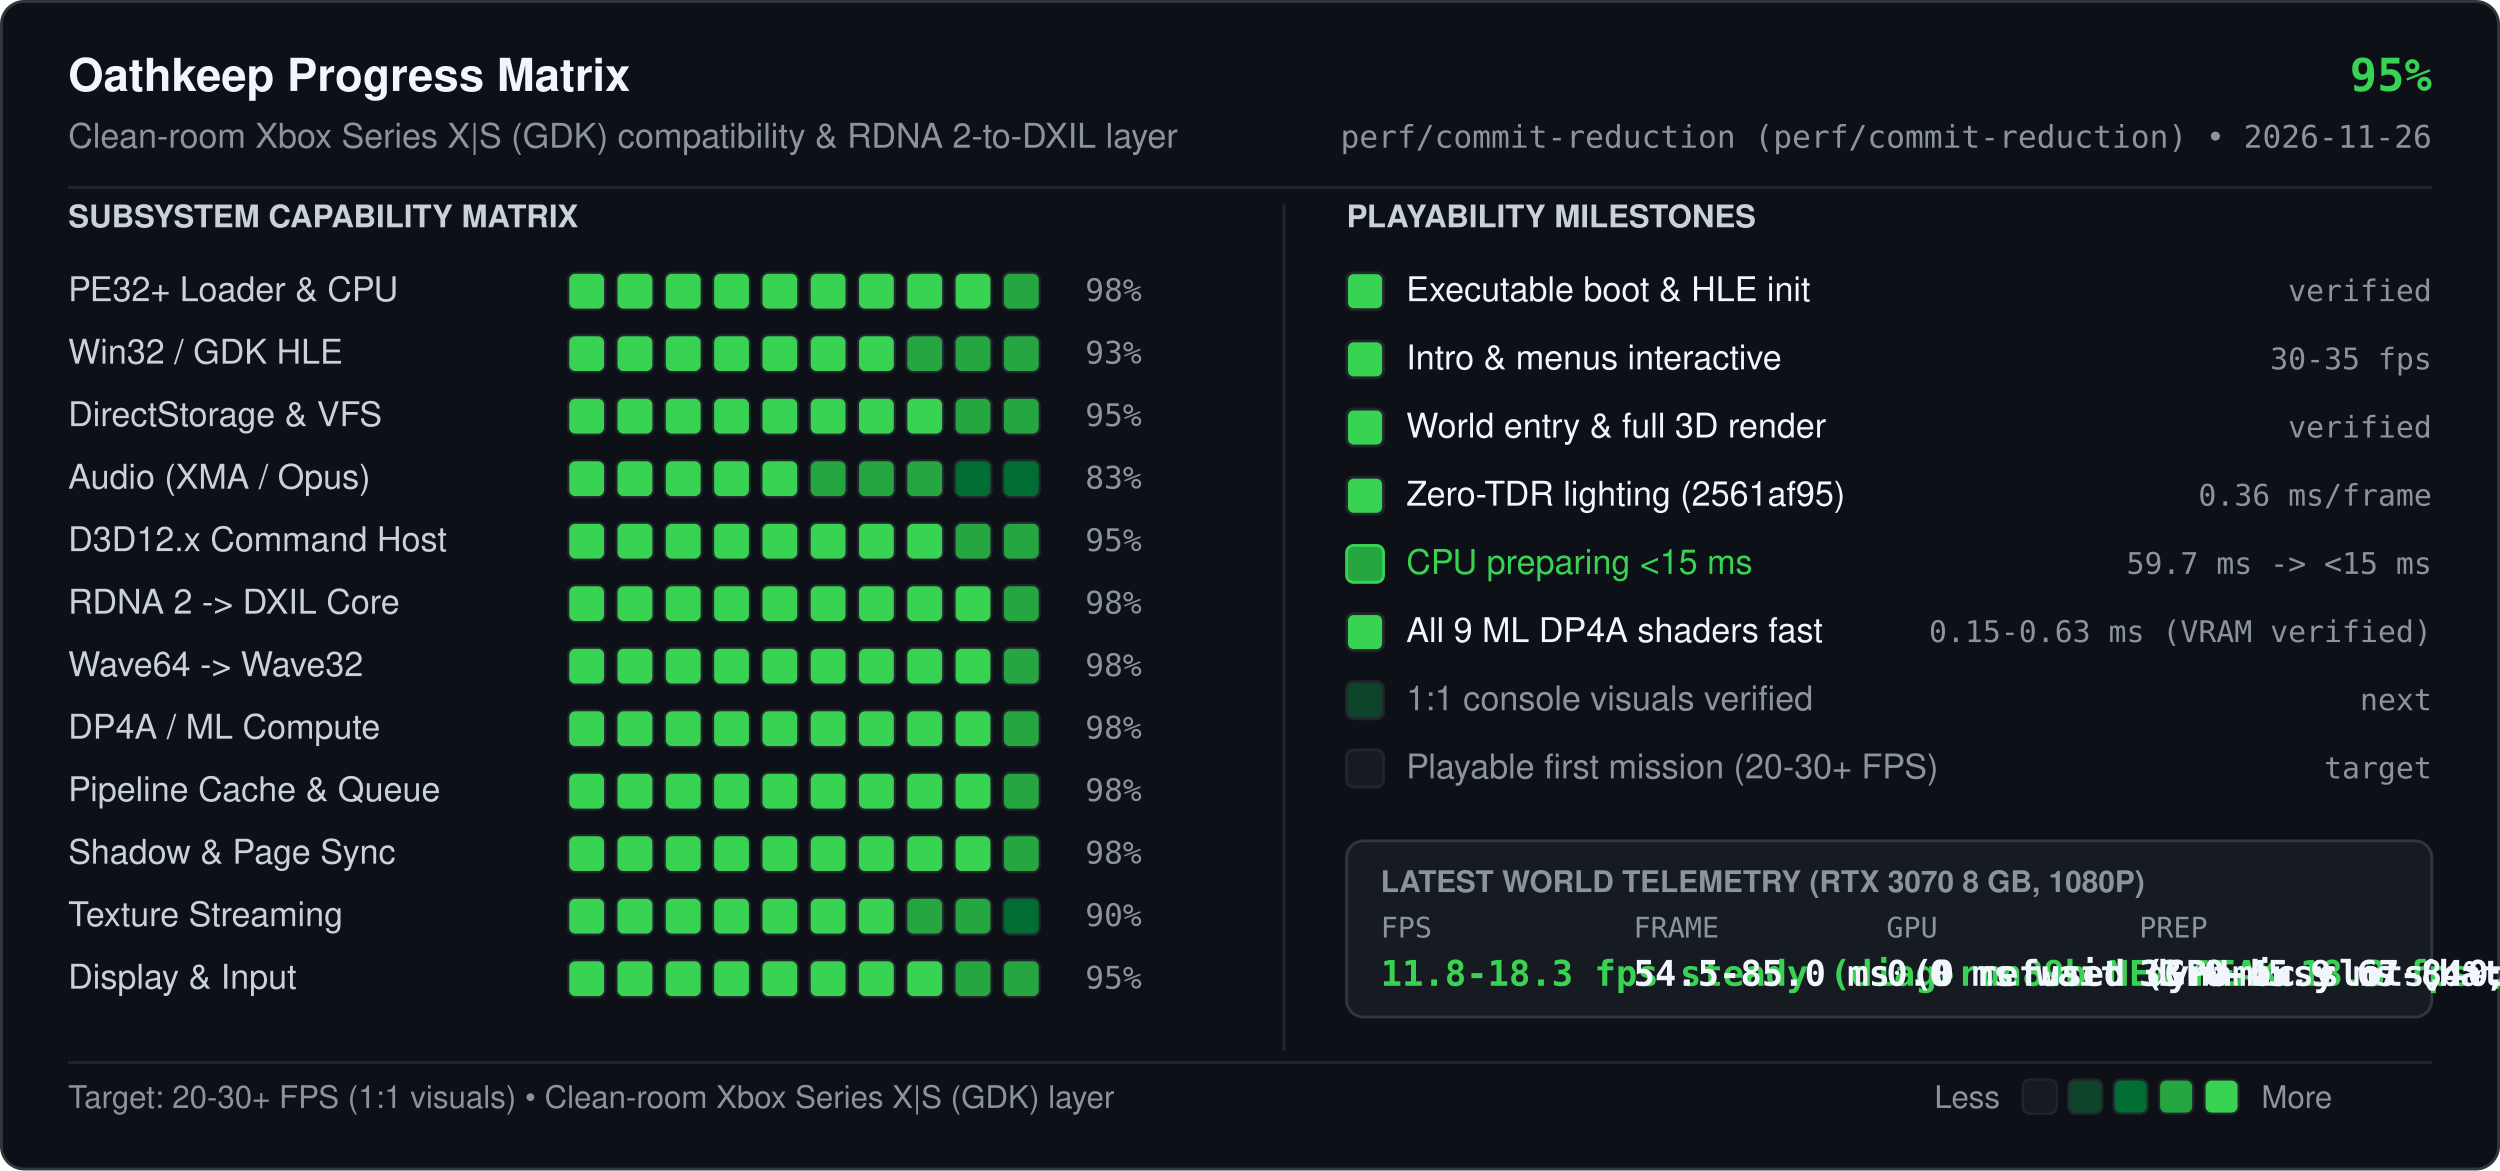
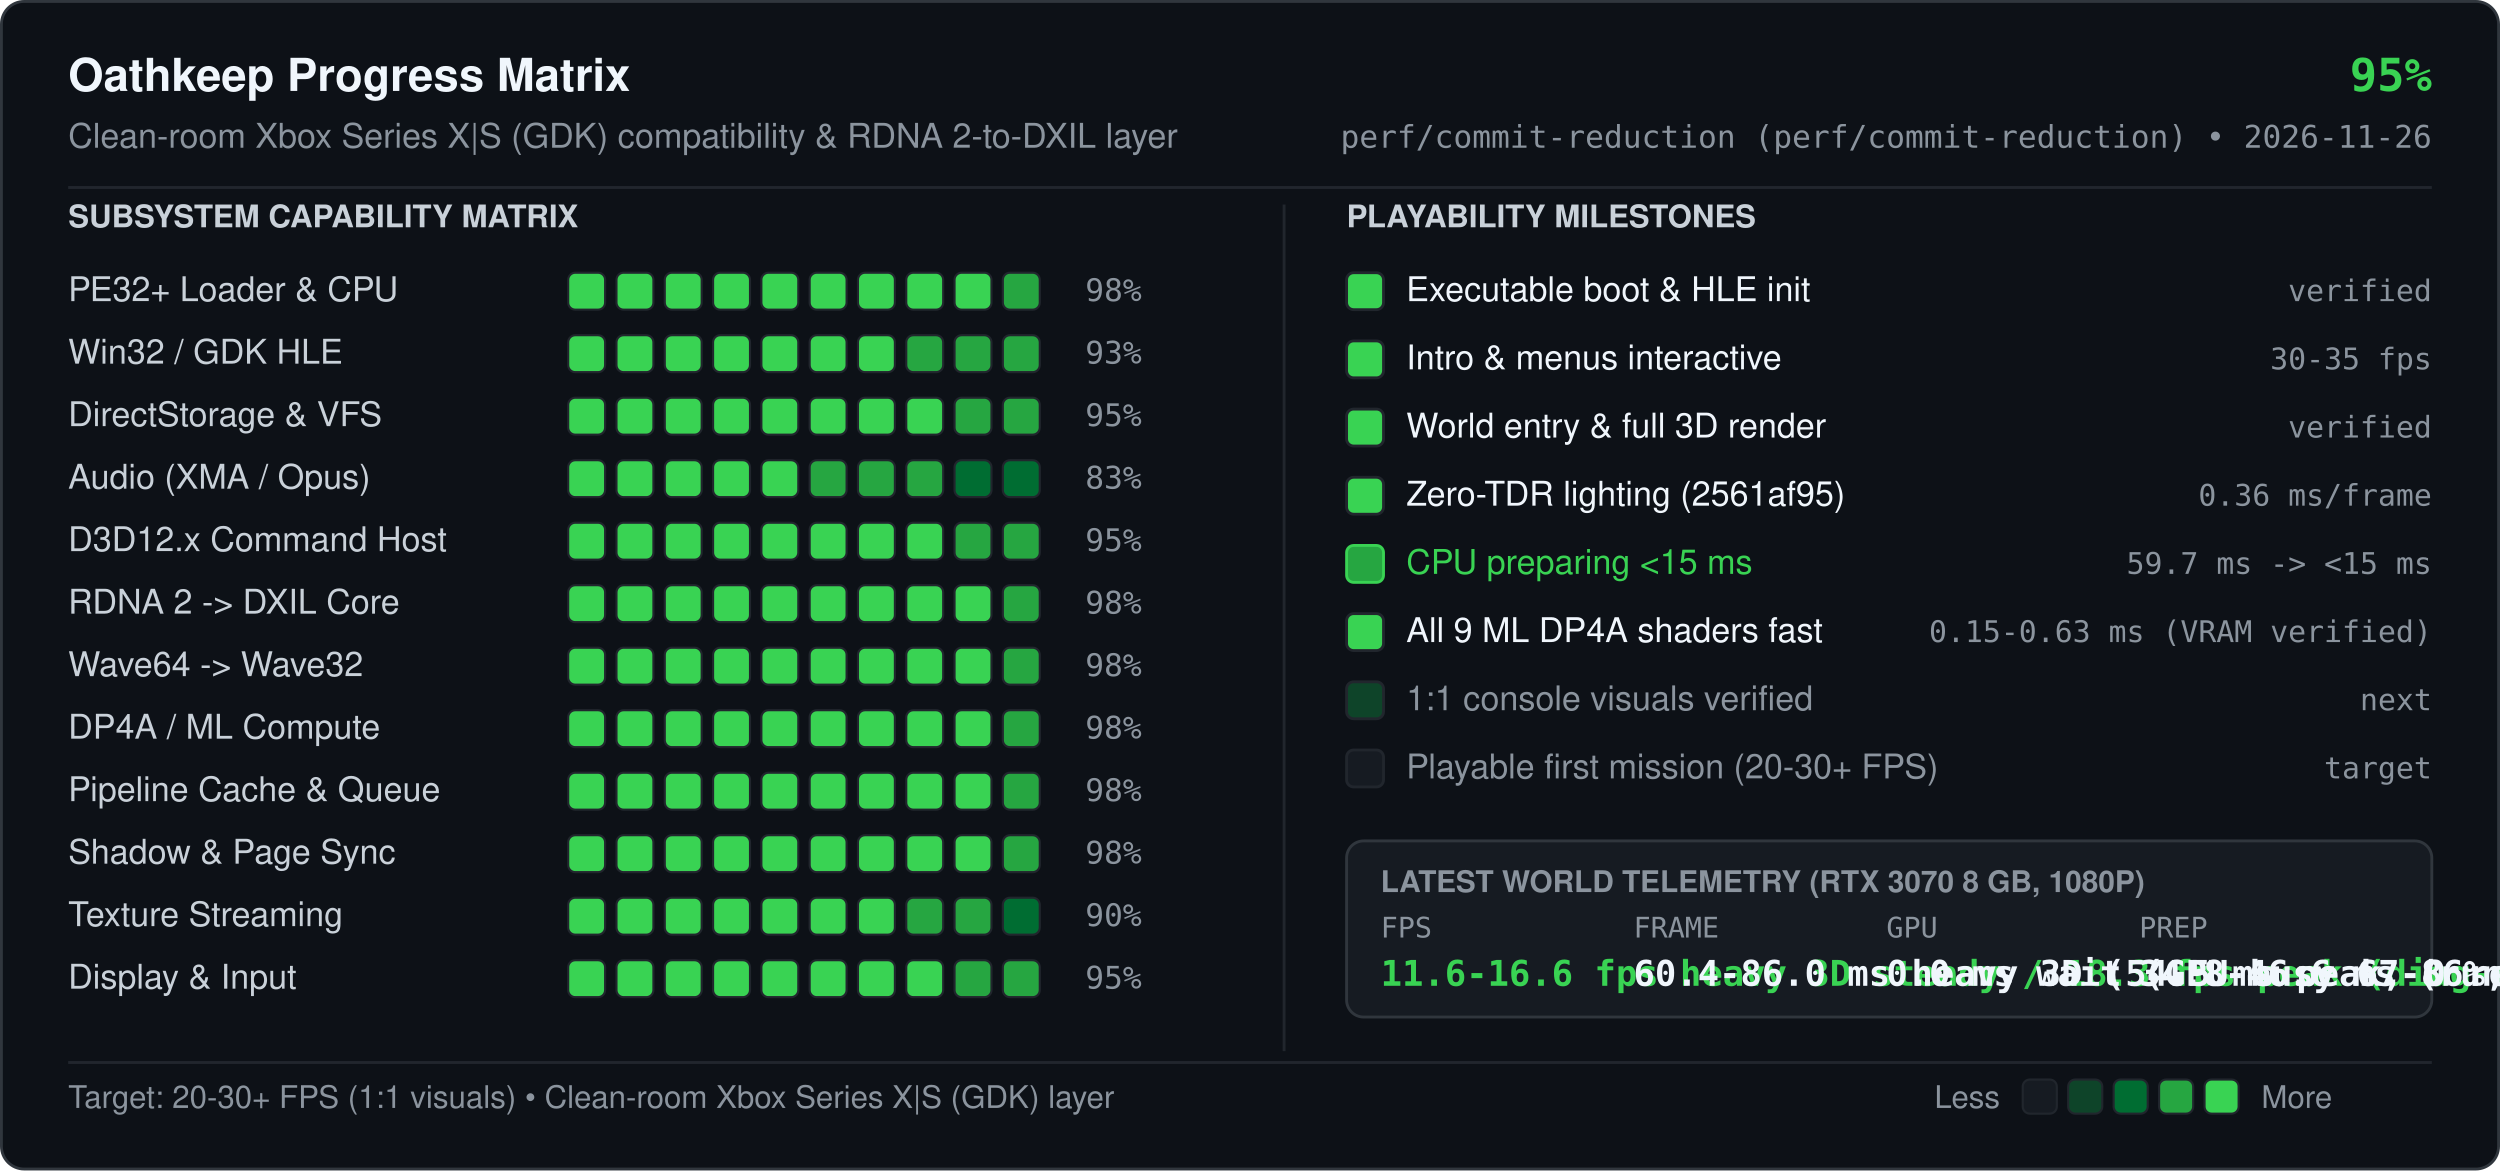
<svg xmlns="http://www.w3.org/2000/svg" width="880" height="412" viewBox="0 0 880 412" role="img" aria-label="Oathkeep Compatibility and Performance Progress">
  <defs>
    <style>text { font-family: -apple-system, BlinkMacSystemFont, 'Segoe UI', Helvetica, Arial, sans-serif; } .mono { font-family: ui-monospace, SFMono-Regular, Menlo, Consolas, monospace; }</style>
  </defs>
  <rect x="0.5" y="0.5" width="879" height="411" rx="8" fill="#0d1117" stroke="#30363d" />
  <text x="24" y="32" fill="#f0f6fc" font-size="16" font-weight="600">Oathkeep Progress Matrix</text>
  <text x="24" y="52" fill="#8b949e" font-size="12">Clean-room Xbox Series X|S (GDK) compatibility &amp; RDNA 2-to-DXIL layer</text>
  <text x="856" y="32" text-anchor="end" fill="#39d353" font-size="16" font-weight="700" class="mono">95%</text>
  <text x="856" y="52" text-anchor="end" fill="#8b949e" font-size="11" class="mono">perf/commit-reduction (perf/commit-reduction) • 2026-11-26</text>
  <line x1="24" y1="66" x2="856" y2="66" stroke="#21262d" />
  <text x="24" y="80" fill="#c9d1d9" font-size="11" font-weight="600">SUBSYSTEM CAPABILITY MATRIX</text>
  <text x="24" y="106" fill="#c9d1d9" font-size="12">PE32+ Loader &amp; CPU</text>
  <rect x="200" y="96" width="13" height="13" rx="2.5" fill="#39d353" stroke="#21262d" stroke-width="0.75" />
  <rect x="217" y="96" width="13" height="13" rx="2.5" fill="#39d353" stroke="#21262d" stroke-width="0.75" />
  <rect x="234" y="96" width="13" height="13" rx="2.5" fill="#39d353" stroke="#21262d" stroke-width="0.75" />
  <rect x="251" y="96" width="13" height="13" rx="2.5" fill="#39d353" stroke="#21262d" stroke-width="0.75" />
  <rect x="268" y="96" width="13" height="13" rx="2.5" fill="#39d353" stroke="#21262d" stroke-width="0.75" />
  <rect x="285" y="96" width="13" height="13" rx="2.5" fill="#39d353" stroke="#21262d" stroke-width="0.75" />
  <rect x="302" y="96" width="13" height="13" rx="2.5" fill="#39d353" stroke="#21262d" stroke-width="0.75" />
  <rect x="319" y="96" width="13" height="13" rx="2.5" fill="#39d353" stroke="#21262d" stroke-width="0.75" />
  <rect x="336" y="96" width="13" height="13" rx="2.5" fill="#39d353" stroke="#21262d" stroke-width="0.75" />
  <rect x="353" y="96" width="13" height="13" rx="2.5" fill="#26a641" stroke="#21262d" stroke-width="0.75" />
  <text x="382" y="106" fill="#8b949e" font-size="11" class="mono"> 98%</text>
  <text x="24" y="128" fill="#c9d1d9" font-size="12">Win32 / GDK HLE</text>
  <rect x="200" y="118" width="13" height="13" rx="2.5" fill="#39d353" stroke="#21262d" stroke-width="0.75" />
  <rect x="217" y="118" width="13" height="13" rx="2.5" fill="#39d353" stroke="#21262d" stroke-width="0.75" />
  <rect x="234" y="118" width="13" height="13" rx="2.5" fill="#39d353" stroke="#21262d" stroke-width="0.75" />
  <rect x="251" y="118" width="13" height="13" rx="2.5" fill="#39d353" stroke="#21262d" stroke-width="0.75" />
  <rect x="268" y="118" width="13" height="13" rx="2.5" fill="#39d353" stroke="#21262d" stroke-width="0.75" />
  <rect x="285" y="118" width="13" height="13" rx="2.5" fill="#39d353" stroke="#21262d" stroke-width="0.75" />
  <rect x="302" y="118" width="13" height="13" rx="2.5" fill="#39d353" stroke="#21262d" stroke-width="0.75" />
  <rect x="319" y="118" width="13" height="13" rx="2.5" fill="#26a641" stroke="#21262d" stroke-width="0.75" />
  <rect x="336" y="118" width="13" height="13" rx="2.5" fill="#26a641" stroke="#21262d" stroke-width="0.75" />
  <rect x="353" y="118" width="13" height="13" rx="2.5" fill="#26a641" stroke="#21262d" stroke-width="0.75" />
  <text x="382" y="128" fill="#8b949e" font-size="11" class="mono"> 93%</text>
  <text x="24" y="150" fill="#c9d1d9" font-size="12">DirectStorage &amp; VFS</text>
  <rect x="200" y="140" width="13" height="13" rx="2.5" fill="#39d353" stroke="#21262d" stroke-width="0.75" />
  <rect x="217" y="140" width="13" height="13" rx="2.5" fill="#39d353" stroke="#21262d" stroke-width="0.75" />
  <rect x="234" y="140" width="13" height="13" rx="2.5" fill="#39d353" stroke="#21262d" stroke-width="0.75" />
  <rect x="251" y="140" width="13" height="13" rx="2.5" fill="#39d353" stroke="#21262d" stroke-width="0.75" />
  <rect x="268" y="140" width="13" height="13" rx="2.5" fill="#39d353" stroke="#21262d" stroke-width="0.75" />
  <rect x="285" y="140" width="13" height="13" rx="2.5" fill="#39d353" stroke="#21262d" stroke-width="0.75" />
  <rect x="302" y="140" width="13" height="13" rx="2.5" fill="#39d353" stroke="#21262d" stroke-width="0.75" />
  <rect x="319" y="140" width="13" height="13" rx="2.5" fill="#39d353" stroke="#21262d" stroke-width="0.75" />
  <rect x="336" y="140" width="13" height="13" rx="2.5" fill="#26a641" stroke="#21262d" stroke-width="0.75" />
  <rect x="353" y="140" width="13" height="13" rx="2.5" fill="#26a641" stroke="#21262d" stroke-width="0.75" />
  <text x="382" y="150" fill="#8b949e" font-size="11" class="mono"> 95%</text>
  <text x="24" y="172" fill="#c9d1d9" font-size="12">Audio (XMA / Opus)</text>
  <rect x="200" y="162" width="13" height="13" rx="2.5" fill="#39d353" stroke="#21262d" stroke-width="0.75" />
  <rect x="217" y="162" width="13" height="13" rx="2.5" fill="#39d353" stroke="#21262d" stroke-width="0.75" />
  <rect x="234" y="162" width="13" height="13" rx="2.5" fill="#39d353" stroke="#21262d" stroke-width="0.75" />
  <rect x="251" y="162" width="13" height="13" rx="2.5" fill="#39d353" stroke="#21262d" stroke-width="0.75" />
  <rect x="268" y="162" width="13" height="13" rx="2.5" fill="#39d353" stroke="#21262d" stroke-width="0.75" />
  <rect x="285" y="162" width="13" height="13" rx="2.5" fill="#26a641" stroke="#21262d" stroke-width="0.75" />
  <rect x="302" y="162" width="13" height="13" rx="2.5" fill="#26a641" stroke="#21262d" stroke-width="0.75" />
  <rect x="319" y="162" width="13" height="13" rx="2.5" fill="#26a641" stroke="#21262d" stroke-width="0.75" />
  <rect x="336" y="162" width="13" height="13" rx="2.5" fill="#006d32" stroke="#21262d" stroke-width="0.75" />
  <rect x="353" y="162" width="13" height="13" rx="2.5" fill="#006d32" stroke="#21262d" stroke-width="0.75" />
  <text x="382" y="172" fill="#8b949e" font-size="11" class="mono"> 83%</text>
  <text x="24" y="194" fill="#c9d1d9" font-size="12">D3D12.x Command Host</text>
  <rect x="200" y="184" width="13" height="13" rx="2.5" fill="#39d353" stroke="#21262d" stroke-width="0.75" />
  <rect x="217" y="184" width="13" height="13" rx="2.5" fill="#39d353" stroke="#21262d" stroke-width="0.75" />
  <rect x="234" y="184" width="13" height="13" rx="2.5" fill="#39d353" stroke="#21262d" stroke-width="0.75" />
  <rect x="251" y="184" width="13" height="13" rx="2.5" fill="#39d353" stroke="#21262d" stroke-width="0.75" />
  <rect x="268" y="184" width="13" height="13" rx="2.5" fill="#39d353" stroke="#21262d" stroke-width="0.75" />
  <rect x="285" y="184" width="13" height="13" rx="2.5" fill="#39d353" stroke="#21262d" stroke-width="0.75" />
  <rect x="302" y="184" width="13" height="13" rx="2.5" fill="#39d353" stroke="#21262d" stroke-width="0.75" />
  <rect x="319" y="184" width="13" height="13" rx="2.5" fill="#39d353" stroke="#21262d" stroke-width="0.75" />
  <rect x="336" y="184" width="13" height="13" rx="2.5" fill="#26a641" stroke="#21262d" stroke-width="0.75" />
  <rect x="353" y="184" width="13" height="13" rx="2.5" fill="#26a641" stroke="#21262d" stroke-width="0.75" />
  <text x="382" y="194" fill="#8b949e" font-size="11" class="mono"> 95%</text>
  <text x="24" y="216" fill="#c9d1d9" font-size="12">RDNA 2 -&gt; DXIL Core</text>
  <rect x="200" y="206" width="13" height="13" rx="2.5" fill="#39d353" stroke="#21262d" stroke-width="0.75" />
  <rect x="217" y="206" width="13" height="13" rx="2.5" fill="#39d353" stroke="#21262d" stroke-width="0.75" />
  <rect x="234" y="206" width="13" height="13" rx="2.5" fill="#39d353" stroke="#21262d" stroke-width="0.75" />
  <rect x="251" y="206" width="13" height="13" rx="2.5" fill="#39d353" stroke="#21262d" stroke-width="0.75" />
  <rect x="268" y="206" width="13" height="13" rx="2.5" fill="#39d353" stroke="#21262d" stroke-width="0.75" />
  <rect x="285" y="206" width="13" height="13" rx="2.5" fill="#39d353" stroke="#21262d" stroke-width="0.75" />
  <rect x="302" y="206" width="13" height="13" rx="2.5" fill="#39d353" stroke="#21262d" stroke-width="0.75" />
  <rect x="319" y="206" width="13" height="13" rx="2.5" fill="#39d353" stroke="#21262d" stroke-width="0.75" />
  <rect x="336" y="206" width="13" height="13" rx="2.5" fill="#39d353" stroke="#21262d" stroke-width="0.75" />
  <rect x="353" y="206" width="13" height="13" rx="2.5" fill="#26a641" stroke="#21262d" stroke-width="0.75" />
  <text x="382" y="216" fill="#8b949e" font-size="11" class="mono"> 98%</text>
  <text x="24" y="238" fill="#c9d1d9" font-size="12">Wave64 -&gt; Wave32</text>
  <rect x="200" y="228" width="13" height="13" rx="2.5" fill="#39d353" stroke="#21262d" stroke-width="0.75" />
  <rect x="217" y="228" width="13" height="13" rx="2.5" fill="#39d353" stroke="#21262d" stroke-width="0.75" />
  <rect x="234" y="228" width="13" height="13" rx="2.5" fill="#39d353" stroke="#21262d" stroke-width="0.75" />
  <rect x="251" y="228" width="13" height="13" rx="2.5" fill="#39d353" stroke="#21262d" stroke-width="0.75" />
  <rect x="268" y="228" width="13" height="13" rx="2.5" fill="#39d353" stroke="#21262d" stroke-width="0.75" />
  <rect x="285" y="228" width="13" height="13" rx="2.5" fill="#39d353" stroke="#21262d" stroke-width="0.75" />
  <rect x="302" y="228" width="13" height="13" rx="2.5" fill="#39d353" stroke="#21262d" stroke-width="0.75" />
  <rect x="319" y="228" width="13" height="13" rx="2.5" fill="#39d353" stroke="#21262d" stroke-width="0.75" />
  <rect x="336" y="228" width="13" height="13" rx="2.5" fill="#39d353" stroke="#21262d" stroke-width="0.75" />
  <rect x="353" y="228" width="13" height="13" rx="2.5" fill="#26a641" stroke="#21262d" stroke-width="0.75" />
  <text x="382" y="238" fill="#8b949e" font-size="11" class="mono"> 98%</text>
  <text x="24" y="260" fill="#c9d1d9" font-size="12">DP4A / ML Compute</text>
  <rect x="200" y="250" width="13" height="13" rx="2.5" fill="#39d353" stroke="#21262d" stroke-width="0.75" />
  <rect x="217" y="250" width="13" height="13" rx="2.5" fill="#39d353" stroke="#21262d" stroke-width="0.75" />
  <rect x="234" y="250" width="13" height="13" rx="2.5" fill="#39d353" stroke="#21262d" stroke-width="0.75" />
  <rect x="251" y="250" width="13" height="13" rx="2.5" fill="#39d353" stroke="#21262d" stroke-width="0.75" />
  <rect x="268" y="250" width="13" height="13" rx="2.5" fill="#39d353" stroke="#21262d" stroke-width="0.75" />
  <rect x="285" y="250" width="13" height="13" rx="2.5" fill="#39d353" stroke="#21262d" stroke-width="0.75" />
  <rect x="302" y="250" width="13" height="13" rx="2.5" fill="#39d353" stroke="#21262d" stroke-width="0.75" />
  <rect x="319" y="250" width="13" height="13" rx="2.5" fill="#39d353" stroke="#21262d" stroke-width="0.75" />
  <rect x="336" y="250" width="13" height="13" rx="2.5" fill="#39d353" stroke="#21262d" stroke-width="0.75" />
  <rect x="353" y="250" width="13" height="13" rx="2.5" fill="#26a641" stroke="#21262d" stroke-width="0.75" />
  <text x="382" y="260" fill="#8b949e" font-size="11" class="mono"> 98%</text>
  <text x="24" y="282" fill="#c9d1d9" font-size="12">Pipeline Cache &amp; Queue</text>
  <rect x="200" y="272" width="13" height="13" rx="2.5" fill="#39d353" stroke="#21262d" stroke-width="0.75" />
  <rect x="217" y="272" width="13" height="13" rx="2.5" fill="#39d353" stroke="#21262d" stroke-width="0.75" />
  <rect x="234" y="272" width="13" height="13" rx="2.5" fill="#39d353" stroke="#21262d" stroke-width="0.75" />
  <rect x="251" y="272" width="13" height="13" rx="2.5" fill="#39d353" stroke="#21262d" stroke-width="0.75" />
  <rect x="268" y="272" width="13" height="13" rx="2.5" fill="#39d353" stroke="#21262d" stroke-width="0.75" />
  <rect x="285" y="272" width="13" height="13" rx="2.5" fill="#39d353" stroke="#21262d" stroke-width="0.75" />
  <rect x="302" y="272" width="13" height="13" rx="2.5" fill="#39d353" stroke="#21262d" stroke-width="0.75" />
  <rect x="319" y="272" width="13" height="13" rx="2.5" fill="#39d353" stroke="#21262d" stroke-width="0.75" />
  <rect x="336" y="272" width="13" height="13" rx="2.5" fill="#39d353" stroke="#21262d" stroke-width="0.75" />
  <rect x="353" y="272" width="13" height="13" rx="2.5" fill="#26a641" stroke="#21262d" stroke-width="0.75" />
  <text x="382" y="282" fill="#8b949e" font-size="11" class="mono"> 98%</text>
  <text x="24" y="304" fill="#c9d1d9" font-size="12">Shadow &amp; Page Sync</text>
  <rect x="200" y="294" width="13" height="13" rx="2.5" fill="#39d353" stroke="#21262d" stroke-width="0.75" />
  <rect x="217" y="294" width="13" height="13" rx="2.5" fill="#39d353" stroke="#21262d" stroke-width="0.75" />
  <rect x="234" y="294" width="13" height="13" rx="2.5" fill="#39d353" stroke="#21262d" stroke-width="0.75" />
  <rect x="251" y="294" width="13" height="13" rx="2.5" fill="#39d353" stroke="#21262d" stroke-width="0.75" />
  <rect x="268" y="294" width="13" height="13" rx="2.5" fill="#39d353" stroke="#21262d" stroke-width="0.75" />
  <rect x="285" y="294" width="13" height="13" rx="2.5" fill="#39d353" stroke="#21262d" stroke-width="0.75" />
  <rect x="302" y="294" width="13" height="13" rx="2.5" fill="#39d353" stroke="#21262d" stroke-width="0.75" />
  <rect x="319" y="294" width="13" height="13" rx="2.5" fill="#39d353" stroke="#21262d" stroke-width="0.75" />
  <rect x="336" y="294" width="13" height="13" rx="2.5" fill="#39d353" stroke="#21262d" stroke-width="0.75" />
  <rect x="353" y="294" width="13" height="13" rx="2.5" fill="#26a641" stroke="#21262d" stroke-width="0.75" />
  <text x="382" y="304" fill="#8b949e" font-size="11" class="mono"> 98%</text>
  <text x="24" y="326" fill="#c9d1d9" font-size="12">Texture Streaming</text>
  <rect x="200" y="316" width="13" height="13" rx="2.5" fill="#39d353" stroke="#21262d" stroke-width="0.75" />
  <rect x="217" y="316" width="13" height="13" rx="2.5" fill="#39d353" stroke="#21262d" stroke-width="0.75" />
  <rect x="234" y="316" width="13" height="13" rx="2.5" fill="#39d353" stroke="#21262d" stroke-width="0.75" />
  <rect x="251" y="316" width="13" height="13" rx="2.5" fill="#39d353" stroke="#21262d" stroke-width="0.75" />
  <rect x="268" y="316" width="13" height="13" rx="2.5" fill="#39d353" stroke="#21262d" stroke-width="0.75" />
  <rect x="285" y="316" width="13" height="13" rx="2.5" fill="#39d353" stroke="#21262d" stroke-width="0.75" />
  <rect x="302" y="316" width="13" height="13" rx="2.5" fill="#39d353" stroke="#21262d" stroke-width="0.75" />
  <rect x="319" y="316" width="13" height="13" rx="2.5" fill="#26a641" stroke="#21262d" stroke-width="0.75" />
  <rect x="336" y="316" width="13" height="13" rx="2.5" fill="#26a641" stroke="#21262d" stroke-width="0.75" />
  <rect x="353" y="316" width="13" height="13" rx="2.5" fill="#006d32" stroke="#21262d" stroke-width="0.75" />
  <text x="382" y="326" fill="#8b949e" font-size="11" class="mono"> 90%</text>
  <text x="24" y="348" fill="#c9d1d9" font-size="12">Display &amp; Input</text>
  <rect x="200" y="338" width="13" height="13" rx="2.5" fill="#39d353" stroke="#21262d" stroke-width="0.75" />
  <rect x="217" y="338" width="13" height="13" rx="2.5" fill="#39d353" stroke="#21262d" stroke-width="0.75" />
  <rect x="234" y="338" width="13" height="13" rx="2.5" fill="#39d353" stroke="#21262d" stroke-width="0.75" />
  <rect x="251" y="338" width="13" height="13" rx="2.5" fill="#39d353" stroke="#21262d" stroke-width="0.75" />
  <rect x="268" y="338" width="13" height="13" rx="2.5" fill="#39d353" stroke="#21262d" stroke-width="0.75" />
  <rect x="285" y="338" width="13" height="13" rx="2.5" fill="#39d353" stroke="#21262d" stroke-width="0.75" />
  <rect x="302" y="338" width="13" height="13" rx="2.5" fill="#39d353" stroke="#21262d" stroke-width="0.75" />
  <rect x="319" y="338" width="13" height="13" rx="2.5" fill="#39d353" stroke="#21262d" stroke-width="0.75" />
  <rect x="336" y="338" width="13" height="13" rx="2.5" fill="#26a641" stroke="#21262d" stroke-width="0.75" />
  <rect x="353" y="338" width="13" height="13" rx="2.5" fill="#26a641" stroke="#21262d" stroke-width="0.75" />
  <text x="382" y="348" fill="#8b949e" font-size="11" class="mono"> 95%</text>
  <line x1="452" y1="72" x2="452" y2="370" stroke="#21262d" />
  <text x="474" y="80" fill="#c9d1d9" font-size="11" font-weight="600">PLAYABILITY MILESTONES</text>
  <rect x="474" y="96" width="13" height="13" rx="2.5" fill="#39d353" stroke="#21262d" stroke-width="1" />
  <text x="495" y="106" fill="#f0f6fc" font-size="12" font-weight="500">Executable boot &amp; HLE init</text>
  <text x="856" y="106" text-anchor="end" fill="#8b949e" font-size="10.5" class="mono">verified</text>
  <rect x="474" y="120" width="13" height="13" rx="2.5" fill="#39d353" stroke="#21262d" stroke-width="1" />
  <text x="495" y="130" fill="#f0f6fc" font-size="12" font-weight="500">Intro &amp; menus interactive</text>
  <text x="856" y="130" text-anchor="end" fill="#8b949e" font-size="10.5" class="mono">30-35 fps</text>
  <rect x="474" y="144" width="13" height="13" rx="2.5" fill="#39d353" stroke="#21262d" stroke-width="1" />
  <text x="495" y="154" fill="#f0f6fc" font-size="12" font-weight="500">World entry &amp; full 3D render</text>
  <text x="856" y="154" text-anchor="end" fill="#8b949e" font-size="10.5" class="mono">verified</text>
  <rect x="474" y="168" width="13" height="13" rx="2.5" fill="#39d353" stroke="#21262d" stroke-width="1" />
  <text x="495" y="178" fill="#f0f6fc" font-size="12" font-weight="500">Zero-TDR lighting (2561af95)</text>
  <text x="856" y="178" text-anchor="end" fill="#8b949e" font-size="10.5" class="mono">0.36 ms/frame</text>
  <rect x="474" y="192" width="13" height="13" rx="2.5" fill="#26a641" stroke="#39d353" stroke-width="1" />
  <text x="495" y="202" fill="#39d353" font-size="12" font-weight="500">CPU preparing &lt;15 ms</text>
  <text x="856" y="202" text-anchor="end" fill="#8b949e" font-size="10.5" class="mono">59.7 ms -&gt; &lt;15 ms</text>
  <rect x="474" y="216" width="13" height="13" rx="2.5" fill="#39d353" stroke="#21262d" stroke-width="1" />
  <text x="495" y="226" fill="#f0f6fc" font-size="12" font-weight="500">All 9 ML DP4A shaders fast</text>
  <text x="856" y="226" text-anchor="end" fill="#8b949e" font-size="10.5" class="mono">0.15-0.63 ms (VRAM verified)</text>
  <rect x="474" y="240" width="13" height="13" rx="2.5" fill="#0e4429" stroke="#21262d" stroke-width="1" />
  <text x="495" y="250" fill="#8b949e" font-size="12" font-weight="500">1:1 console visuals verified</text>
  <text x="856" y="250" text-anchor="end" fill="#8b949e" font-size="10.5" class="mono">next</text>
  <rect x="474" y="264" width="13" height="13" rx="2.5" fill="#161b22" stroke="#21262d" stroke-width="1" />
  <text x="495" y="274" fill="#8b949e" font-size="12" font-weight="500">Playable first mission (20-30+ FPS)</text>
  <text x="856" y="274" text-anchor="end" fill="#8b949e" font-size="10.5" class="mono">target</text>
  <rect x="474" y="296" width="382" height="62" rx="6" fill="#161b22" stroke="#30363d" />
  <text x="486" y="314" fill="#8b949e" font-size="10.5" font-weight="600">LATEST WORLD TELEMETRY (RTX 3070 8 GB, 1080P)</text>
  <text x="486" y="330" fill="#8b949e" font-size="10" class="mono">FPS</text>
-   <text x="486" y="347" fill="#39d353" font-size="12.5" font-weight="600" class="mono">11.8-18.3 fps steady (diag-run89b NEW PEAK 18.3 fps / 54.5 ms; heavy scenes +17-38% over run88)</text>
+   <text x="486" y="347" fill="#39d353" font-size="12.5" font-weight="600" class="mono">11.6-16.6 fps heavy 3D steady / 18.3 fps peak (diag-run90: heavy 3D scenes +18-32%, drw=3958 9.8-&gt;11.6 fps, drw=3449 11.7-&gt;13.8 fps, drw=2473 10.4-&gt;13.7 fps)</text>
  <text x="575" y="330" fill="#8b949e" font-size="10" class="mono">FRAME</text>
-   <text x="575" y="347" fill="#f0f6fc" font-size="12.5" font-weight="600" class="mono">54.5-85.0 ms (0 refused dynamic slots, 0 crashes/TDRs, 0.0 ms GPU wait)</text>
+   <text x="575" y="347" fill="#f0f6fc" font-size="12.5" font-weight="600" class="mono">60.4-86.0 ms heavy 3D (54.5 ms peak, 0 refused dynamic slots, 0 crashes/TDRs, 0.0 ms GPU wait)</text>
  <text x="664" y="330" fill="#8b949e" font-size="10" class="mono">GPU</text>
-   <text x="664" y="347" fill="#f0f6fc" font-size="12.5" font-weight="600" class="mono">0.0 ms wait (GPU busy 67-84%; CPU-bound on recording make_at + submit preparing)</text>
+   <text x="664" y="347" fill="#f0f6fc" font-size="12.5" font-weight="600" class="mono">0.0 ms wait (GPU busy 67-86%; 100% CPU-bound across 5 recording threads + submit preparing)</text>
  <text x="753" y="330" fill="#8b949e" font-size="10" class="mono">PREP</text>
-   <text x="753" y="347" fill="#f0f6fc" font-size="12.5" font-weight="600" class="mono">33.0-45.9 ms (batch_flush 12.4-22.5 ms, stale 4.6 ms, run_deferred 4.4 ms, snapshots 2.8 ms)</text>
+   <text x="753" y="347" fill="#f0f6fc" font-size="12.5" font-weight="600" class="mono">34.8-46.6 ms (run_deferred 1.5-1.9 ms [-68%], snapshots 1.3-1.6 ms [-53%], copy-back 13.6-18.4 ms [-30%])</text>
  <line x1="24" y1="374" x2="856" y2="374" stroke="#21262d" />
  <text x="24" y="390" fill="#8b949e" font-size="11">Target: 20-30+ FPS (1:1 visuals) • Clean-room Xbox Series X|S (GDK) layer</text>
  <text x="704" y="390" text-anchor="end" fill="#8b949e" font-size="11">Less</text>
  <rect x="712" y="380" width="12" height="12" rx="2.5" fill="#161b22" stroke="#21262d" stroke-width="0.75" />
  <rect x="728" y="380" width="12" height="12" rx="2.5" fill="#0e4429" stroke="#21262d" stroke-width="0.75" />
  <rect x="744" y="380" width="12" height="12" rx="2.5" fill="#006d32" stroke="#21262d" stroke-width="0.75" />
  <rect x="760" y="380" width="12" height="12" rx="2.5" fill="#26a641" stroke="#21262d" stroke-width="0.75" />
  <rect x="776" y="380" width="12" height="12" rx="2.5" fill="#39d353" stroke="#21262d" stroke-width="0.75" />
  <text x="796" y="390" fill="#8b949e" font-size="11">More</text>
</svg>
